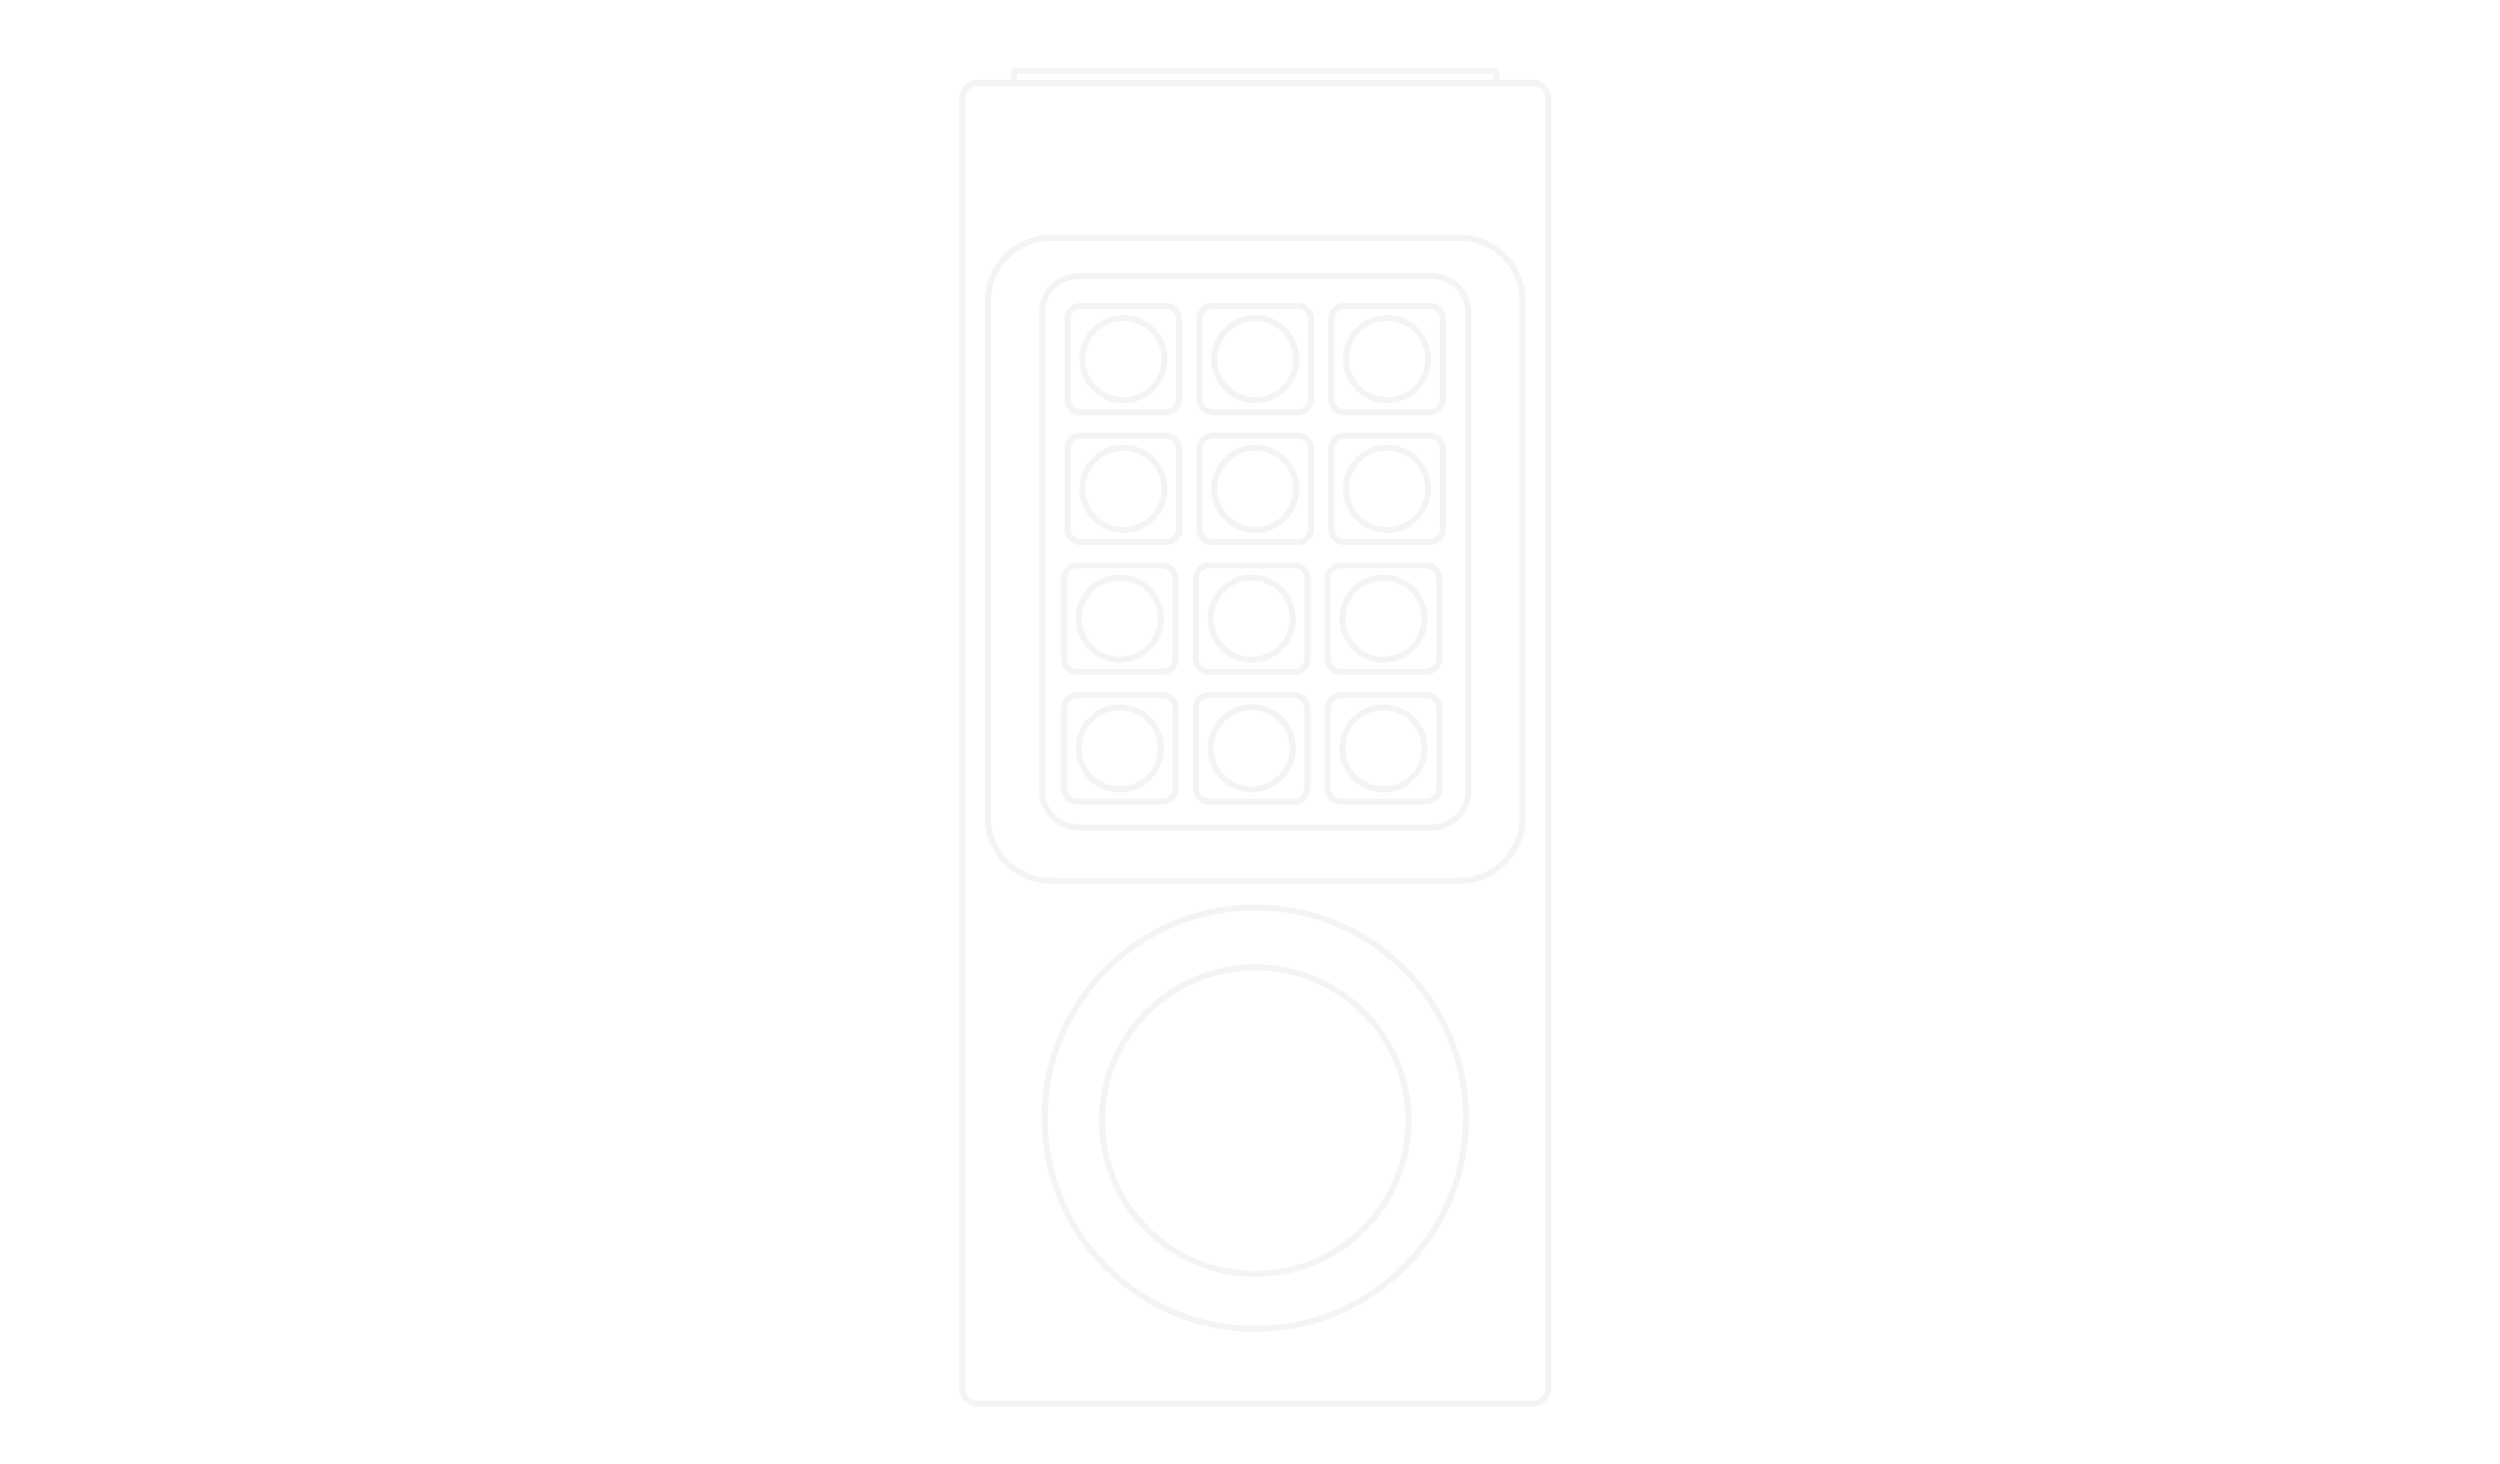
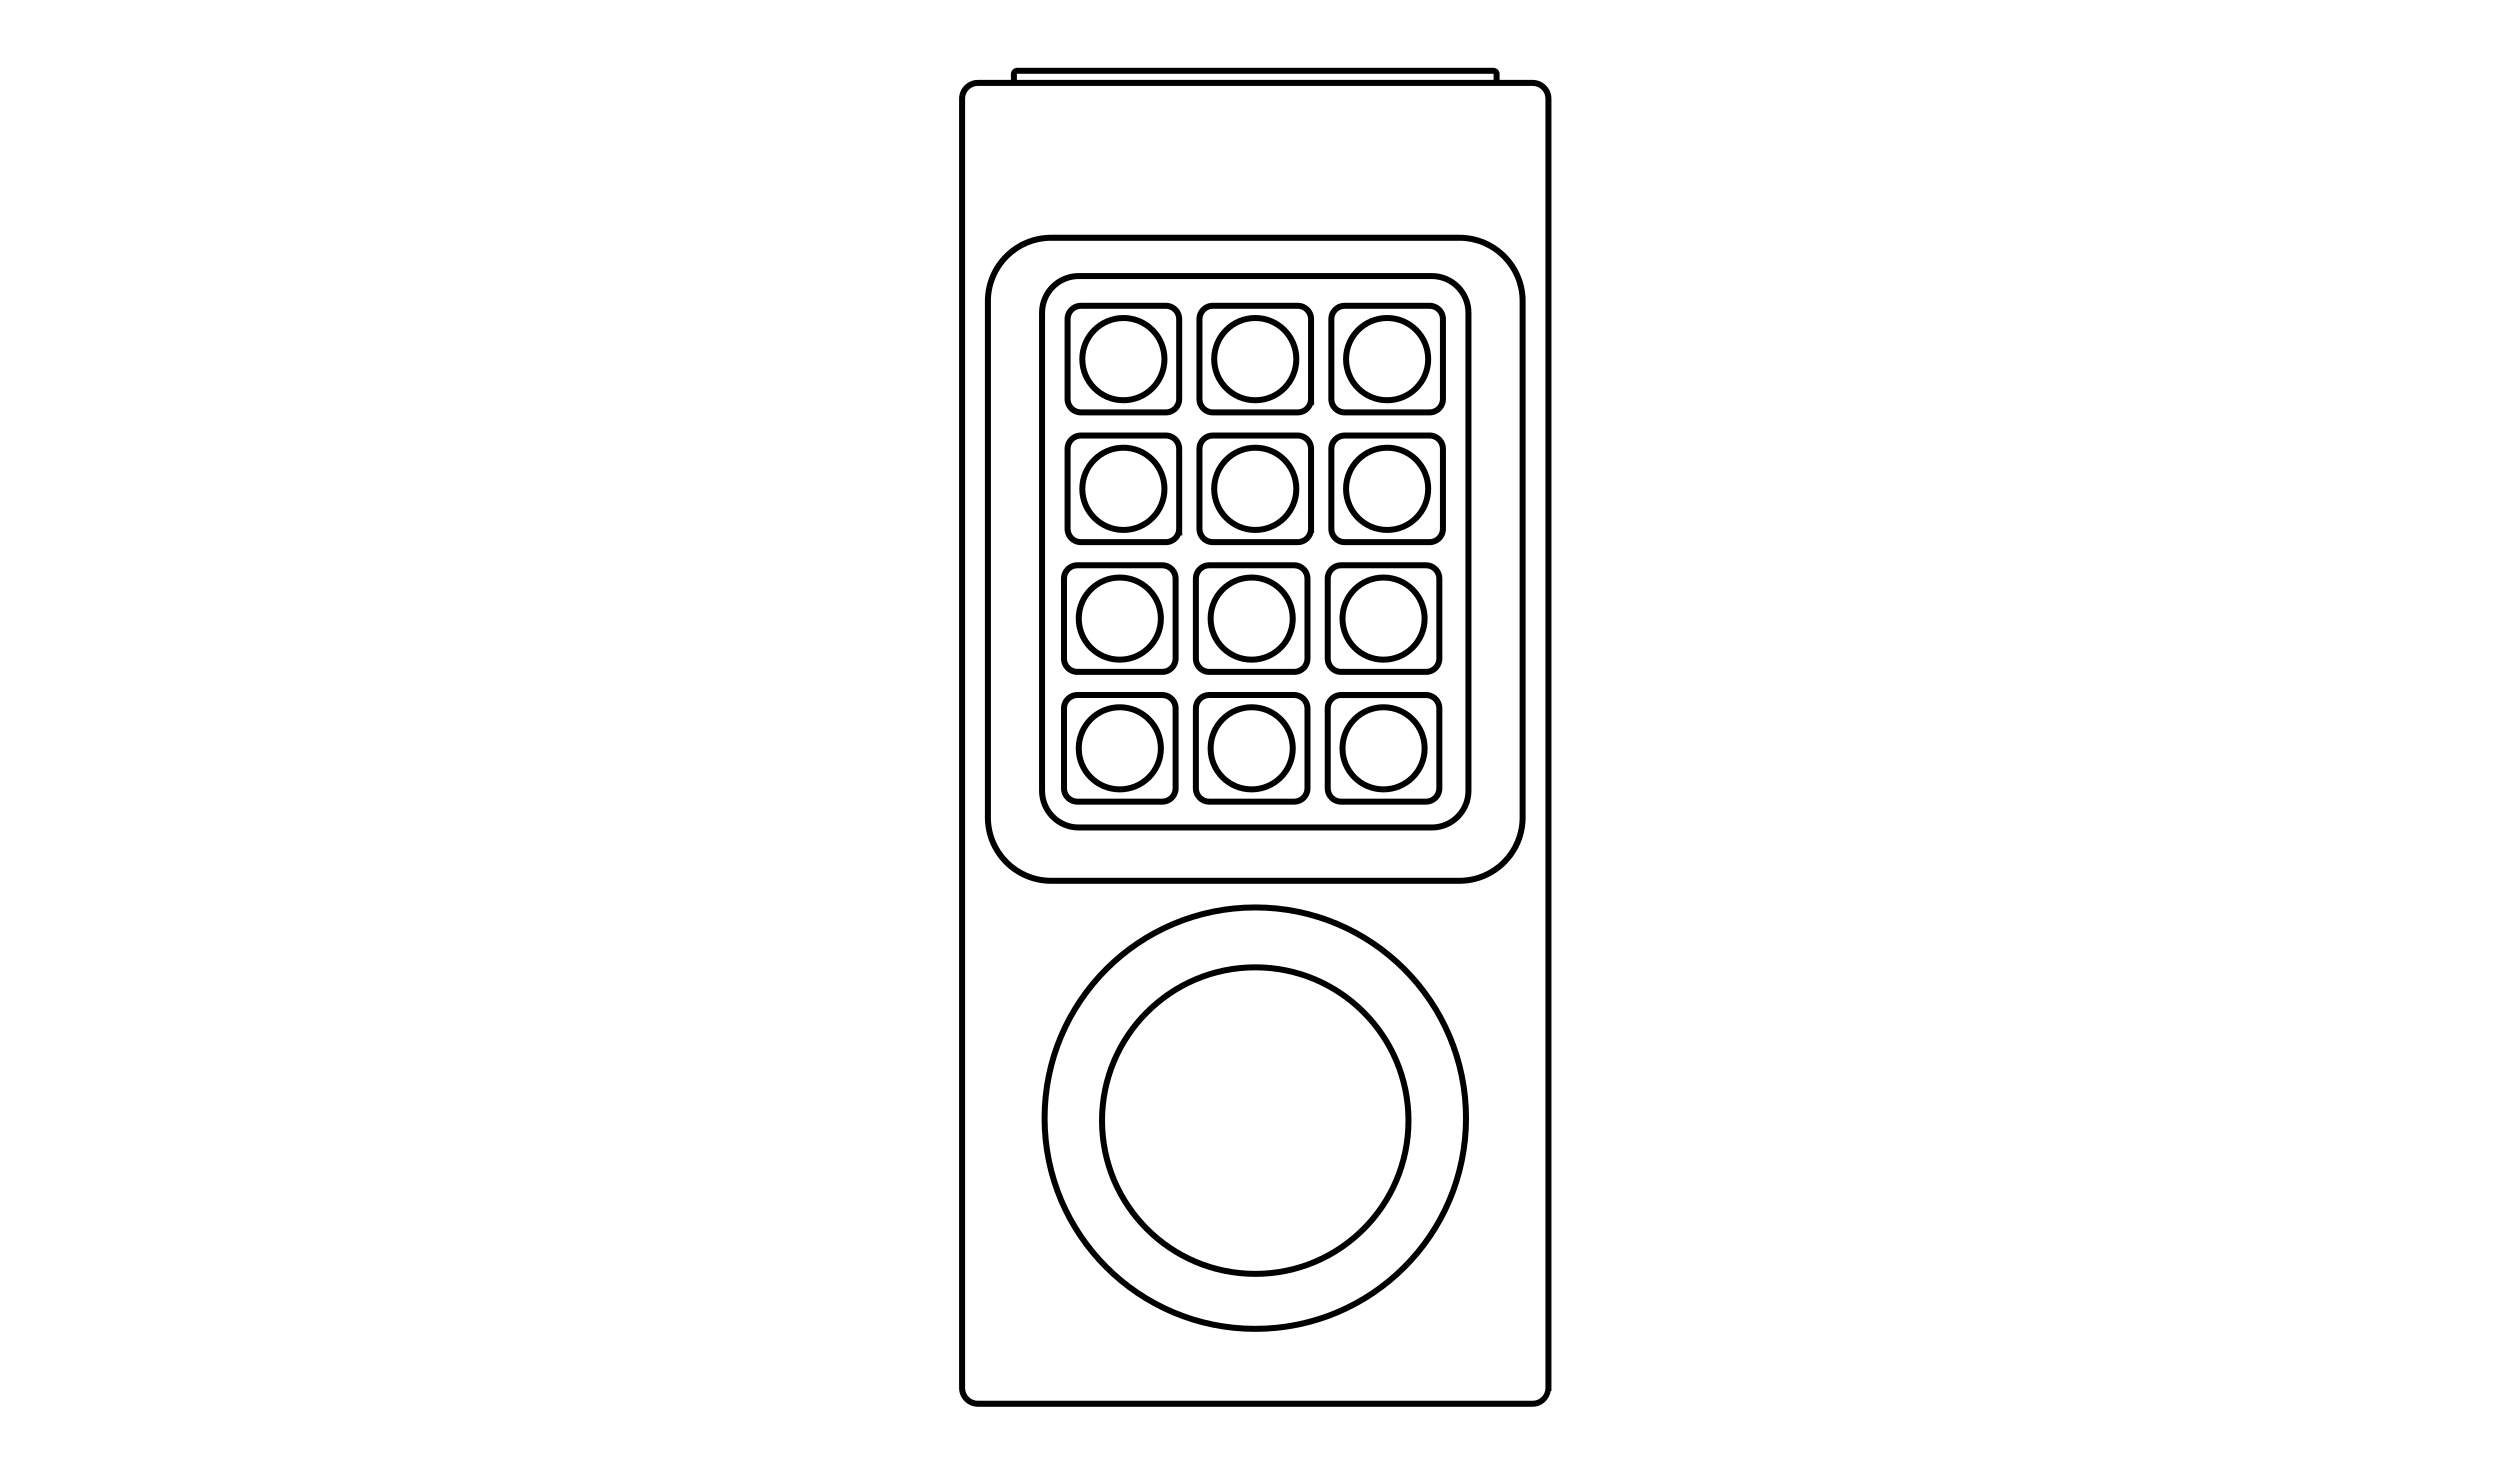
<svg xmlns="http://www.w3.org/2000/svg" version="1.2" baseProfile="tiny" id="Layer_3" x="0px" y="0px" width="598.189px" height="350.26px" viewBox="0 0 598.189 350.26" xml:space="preserve">
-   <path id="path3" fill="#F4F4F4" d="M233.999,19.117c-2.48,0-4.514,2.011-4.514,4.492v308.506c0,2.479,2.034,4.491,4.514,4.491  h132.707c2.227,0,3.999-1.646,4.358-3.772h0.157v-0.719V23.608c0-2.48-2.036-4.492-4.516-4.492H233.999L233.999,19.117z   M233.999,20.554h132.707c1.701,0,3.078,1.351,3.078,3.054v307.788v0.719c0,1.701-1.374,3.054-3.078,3.054H233.999  c-1.702,0-3.076-1.351-3.076-3.054V23.608C230.923,21.905,232.297,20.554,233.999,20.554L233.999,20.554z" />
-   <path id="path5" fill="#F4F4F4" d="M251.517,56.173c-8.753,0-15.855,7.124-15.855,15.878v123.545  c0,8.751,7.102,15.877,15.855,15.877h97.673c8.751,0,15.855-7.125,15.855-15.877v-0.719V72.051c0-8.753-7.104-15.878-15.855-15.878  H251.517z M251.517,57.61h97.673c7.976,0,14.418,6.464,14.418,14.44v123.545c0,7.976-6.443,14.439-14.418,14.439h-97.673  c-7.978,0-14.418-6.464-14.418-14.439V72.051C237.099,64.074,243.541,57.61,251.517,57.61z" />
-   <path id="path7" fill="#F4F4F4" d="M258.097,65.335c-5.231,0-9.479,4.269-9.479,9.5v114.382c0,5.231,4.247,9.499,9.479,9.499h84.507  c5.229,0,9.478-4.268,9.478-9.499V74.835c0-5.231-4.247-9.5-9.478-9.5H258.097z M258.097,66.773h84.507  c4.454,0,8.04,3.608,8.04,8.063v114.382c0,4.455-3.586,8.062-8.04,8.062h-84.507c-4.454,0-8.041-3.606-8.041-8.062V74.835  C250.056,70.381,253.642,66.773,258.097,66.773z" />
-   <path id="circle9" fill="#F4F4F4" d="M300.363,216.409c-28.234,0-51.138,22.903-51.138,51.137s22.903,51.138,51.138,51.138  s51.137-22.904,51.137-51.138S328.598,216.409,300.363,216.409z M300.363,217.847c27.456,0,49.7,22.242,49.7,49.699  c0,27.458-22.244,49.7-49.7,49.7c-27.458,0-49.7-22.242-49.7-49.7C250.663,240.089,272.906,217.847,300.363,217.847z" />
-   <path id="circle11" fill="#F4F4F4" d="M300.363,230.739c-20.64,0-37.393,16.754-37.393,37.393c0,20.64,16.753,37.393,37.393,37.393  s37.37-16.753,37.37-37.393S321.003,230.739,300.363,230.739z M300.363,232.177c19.862,0,35.933,16.092,35.933,35.955  c0,19.862-16.07,35.956-35.933,35.956c-19.864,0-35.956-16.094-35.956-35.956c0.003-19.864,16.095-35.955,35.958-35.955H300.363z" />
-   <path id="path13" fill="#F4F4F4" d="M243.409,16.22c-0.83,0-1.527,0.676-1.527,1.505v1.976h1.437v-1.976  c0-0.05,0.04-0.067,0.09-0.067h113.886c0.05,0,0.09,0.017,0.09,0.067v2.088h1.437v-2.088c0.009-0.829-0.689-1.505-1.522-1.505  H243.419H243.409z" />
+   <path id="path3" fill="#000000" d="M233.999,19.117c-2.48,0-4.514,2.011-4.514,4.492v308.506c0,2.479,2.034,4.491,4.514,4.491  h132.707c2.227,0,3.999-1.646,4.358-3.772h0.157v-0.719V23.608c0-2.48-2.036-4.492-4.516-4.492H233.999L233.999,19.117z   M233.999,20.554h132.707c1.701,0,3.078,1.351,3.078,3.054v307.788v0.719c0,1.701-1.374,3.054-3.078,3.054H233.999  c-1.702,0-3.076-1.351-3.076-3.054V23.608C230.923,21.905,232.297,20.554,233.999,20.554L233.999,20.554z" />
+   <path id="path5" fill="#000000" d="M251.517,56.173c-8.753,0-15.855,7.124-15.855,15.878v123.545  c0,8.751,7.102,15.877,15.855,15.877h97.673c8.751,0,15.855-7.125,15.855-15.877v-0.719V72.051c0-8.753-7.104-15.878-15.855-15.878  H251.517z M251.517,57.61h97.673c7.976,0,14.418,6.464,14.418,14.44v123.545c0,7.976-6.443,14.439-14.418,14.439h-97.673  c-7.978,0-14.418-6.464-14.418-14.439V72.051C237.099,64.074,243.541,57.61,251.517,57.61z" />
+   <path id="path7" fill="#000000" d="M258.097,65.335c-5.231,0-9.479,4.269-9.479,9.5v114.382c0,5.231,4.247,9.499,9.479,9.499h84.507  c5.229,0,9.478-4.268,9.478-9.499V74.835c0-5.231-4.247-9.5-9.478-9.5H258.097z M258.097,66.773h84.507  c4.454,0,8.04,3.608,8.04,8.063v114.382c0,4.455-3.586,8.062-8.04,8.062h-84.507c-4.454,0-8.041-3.606-8.041-8.062V74.835  C250.056,70.381,253.642,66.773,258.097,66.773z" />
+   <path id="circle9" fill="#000000" d="M300.363,216.409c-28.234,0-51.138,22.903-51.138,51.137s22.903,51.138,51.138,51.138  s51.137-22.904,51.137-51.138S328.598,216.409,300.363,216.409z M300.363,217.847c27.456,0,49.7,22.242,49.7,49.699  c0,27.458-22.244,49.7-49.7,49.7c-27.458,0-49.7-22.242-49.7-49.7C250.663,240.089,272.906,217.847,300.363,217.847z" />
+   <path id="circle11" fill="#000000" d="M300.363,230.739c-20.64,0-37.393,16.754-37.393,37.393c0,20.64,16.753,37.393,37.393,37.393  s37.37-16.753,37.37-37.393S321.003,230.739,300.363,230.739z M300.363,232.177c19.862,0,35.933,16.092,35.933,35.955  c0,19.862-16.07,35.956-35.933,35.956c-19.864,0-35.956-16.094-35.956-35.956c0.003-19.864,16.095-35.955,35.958-35.955H300.363z" />
+   <path id="path13" fill="#000000" d="M243.409,16.22c-0.83,0-1.527,0.676-1.527,1.505v1.976h1.437v-1.976  c0-0.05,0.04-0.067,0.09-0.067h113.886c0.05,0,0.09,0.017,0.09,0.067v2.088h1.437v-2.088c0.009-0.829-0.689-1.505-1.522-1.505  H243.419H243.409z" />
  <g id="g15">
    <g id="g17">
-       <path fill="#F4F4F4" d="M258.635,99.395c-2.16,0-3.908-1.75-3.908-3.908l0,0V76.358c0-2.158,1.748-3.906,3.908-3.906l0,0h20.327    c2.158,0,3.909,1.748,3.909,3.906l0,0v19.13l-0.002,0c-0.001,2.157-1.749,3.904-3.906,3.906l0,0H258.635L258.635,99.395z     M256.165,76.358v19.128c0.002,1.364,1.106,2.468,2.47,2.47l0,0h20.327c1.362-0.002,2.468-1.106,2.47-2.47l0,0V76.358    c-0.002-1.362-1.108-2.468-2.47-2.47l0,0h-20.327C257.271,73.89,256.167,74.994,256.165,76.358L256.165,76.358z M281.483,95.753    l0.662-0.265L281.483,95.753L281.483,95.753z" />
-       <path id="circle21" fill="#F4F4F4" d="M268.809,75.374c-5.818,0-10.555,4.737-10.555,10.556s4.737,10.556,10.555,10.556    s10.533-4.737,10.533-10.556C279.342,80.112,274.627,75.374,268.809,75.374z M268.809,76.812c5.042,0,9.095,4.077,9.095,9.118    c0,5.041-4.054,9.118-9.095,9.118c-5.041,0-9.118-4.077-9.118-9.118S263.768,76.812,268.809,76.812z" />
+       <path fill="#000000" d="M258.635,99.395c-2.16,0-3.908-1.75-3.908-3.908l0,0V76.358c0-2.158,1.748-3.906,3.908-3.906l0,0h20.327    c2.158,0,3.909,1.748,3.909,3.906l0,0v19.13l-0.002,0c-0.001,2.157-1.749,3.904-3.906,3.906l0,0H258.635L258.635,99.395z     M256.165,76.358v19.128c0.002,1.364,1.106,2.468,2.47,2.47l0,0h20.327c1.362-0.002,2.468-1.106,2.47-2.47l0,0V76.358    c-0.002-1.362-1.108-2.468-2.47-2.47l0,0h-20.327C257.271,73.89,256.167,74.994,256.165,76.358L256.165,76.358z M281.483,95.753    l0.662-0.265L281.483,95.753L281.483,95.753z" />
+       <path id="circle21" fill="#000000" d="M268.809,75.374c-5.818,0-10.555,4.737-10.555,10.556s4.737,10.556,10.555,10.556    s10.533-4.737,10.533-10.556C279.342,80.112,274.627,75.374,268.809,75.374z M268.809,76.812c5.042,0,9.095,4.077,9.095,9.118    c0,5.041-4.054,9.118-9.095,9.118c-5.041,0-9.118-4.077-9.118-9.118S263.768,76.812,268.809,76.812z" />
    </g>
    <g id="g23">
-       <path fill="#F4F4F4" d="M290.19,99.395c-2.158,0-3.907-1.749-3.907-3.907l0,0V76.359c0-2.158,1.749-3.907,3.907-3.907l0,0h20.329    c2.156,0,3.906,1.749,3.906,3.907l0,0v20.665l-0.238-0.199c-0.547,1.5-1.985,2.57-3.671,2.57l0,0H290.19L290.19,99.395z     M287.721,76.359v19.128c0.002,1.364,1.106,2.467,2.469,2.47l0,0h20.326c1.362-0.002,2.466-1.106,2.47-2.47l0,0v-1.532    l0.002,0.001V76.359c-0.002-1.365-1.105-2.469-2.469-2.472l0,0H290.19C288.827,73.89,287.723,74.994,287.721,76.359    L287.721,76.359z M313.244,96.04l0.46-0.55L313.244,96.04L313.244,96.04z" />
-       <path id="circle27" fill="#F4F4F4" d="M300.363,75.374c-5.819,0-10.556,4.737-10.556,10.556s4.737,10.556,10.556,10.556    c5.817,0,10.532-4.737,10.532-10.556C310.896,80.112,306.181,75.374,300.363,75.374z M300.363,76.812    c5.041,0,9.096,4.077,9.096,9.118c0,5.041-4.056,9.118-9.096,9.118c-5.042,0-9.118-4.077-9.118-9.118    S295.321,76.812,300.363,76.812z" />
+       <path fill="#000000" d="M290.19,99.395c-2.158,0-3.907-1.749-3.907-3.907l0,0V76.359c0-2.158,1.749-3.907,3.907-3.907l0,0h20.329    c2.156,0,3.906,1.749,3.906,3.907l0,0v20.665l-0.238-0.199c-0.547,1.5-1.985,2.57-3.671,2.57l0,0H290.19L290.19,99.395z     M287.721,76.359v19.128c0.002,1.364,1.106,2.467,2.469,2.47l0,0h20.326c1.362-0.002,2.466-1.106,2.47-2.47l0,0v-1.532    l0.002,0.001V76.359c-0.002-1.365-1.105-2.469-2.469-2.472l0,0H290.19C288.827,73.89,287.723,74.994,287.721,76.359    L287.721,76.359z M313.244,96.04l0.46-0.55L313.244,96.04L313.244,96.04z" />
+       <path id="circle27" fill="#000000" d="M300.363,75.374c-5.819,0-10.556,4.737-10.556,10.556s4.737,10.556,10.556,10.556    c5.817,0,10.532-4.737,10.532-10.556C310.896,80.112,306.181,75.374,300.363,75.374z M300.363,76.812    c5.041,0,9.096,4.077,9.096,9.118c0,5.041-4.056,9.118-9.096,9.118c-5.042,0-9.118-4.077-9.118-9.118    S295.321,76.812,300.363,76.812z" />
    </g>
    <g id="g29">
-       <path fill="#F4F4F4" d="M321.744,99.395c-2.156,0-3.905-1.749-3.905-3.908l0,0V76.36c0-2.159,1.747-3.908,3.905-3.908l0,0h20.328    c2.156,0,3.908,1.749,3.908,3.908l0,0v19.127v0.002l0,0c-0.002,2.158-1.752,3.906-3.908,3.906l0,0H321.744L321.744,99.395z     M319.273,76.36v19.127c0.004,1.365,1.108,2.469,2.471,2.471l0,0h20.328c1.362-0.002,2.467-1.106,2.471-2.471l0,0V76.36    c-0.004-1.365-1.108-2.469-2.471-2.471l0,0h-20.328C320.38,73.891,319.277,74.995,319.273,76.36L319.273,76.36z" />
-       <path id="circle33" fill="#F4F4F4" d="M331.915,75.374c-5.817,0-10.555,4.737-10.555,10.556s4.737,10.556,10.555,10.556    c5.818,0,10.533-4.737,10.533-10.556C342.448,80.112,337.733,75.374,331.915,75.374z M331.915,76.812    c5.042,0,9.097,4.077,9.097,9.118c0,5.041-4.055,9.118-9.097,9.118c-5.041,0-9.117-4.077-9.117-9.118    S326.874,76.812,331.915,76.812z" />
+       <path fill="#000000" d="M321.744,99.395c-2.156,0-3.905-1.749-3.905-3.908l0,0V76.36c0-2.159,1.747-3.908,3.905-3.908l0,0h20.328    c2.156,0,3.908,1.749,3.908,3.908l0,0v19.127v0.002l0,0c-0.002,2.158-1.752,3.906-3.908,3.906l0,0H321.744L321.744,99.395z     M319.273,76.36v19.127c0.004,1.365,1.108,2.469,2.471,2.471l0,0h20.328c1.362-0.002,2.467-1.106,2.471-2.471l0,0V76.36    c-0.004-1.365-1.108-2.469-2.471-2.471l0,0h-20.328C320.38,73.891,319.277,74.995,319.273,76.36L319.273,76.36z" />
+       <path id="circle33" fill="#000000" d="M331.915,75.374c-5.817,0-10.555,4.737-10.555,10.556s4.737,10.556,10.555,10.556    c5.818,0,10.533-4.737,10.533-10.556C342.448,80.112,337.733,75.374,331.915,75.374z M331.915,76.812    c5.042,0,9.097,4.077,9.097,9.118c0,5.041-4.055,9.118-9.097,9.118c-5.041,0-9.117-4.077-9.117-9.118    S326.874,76.812,331.915,76.812z" />
    </g>
  </g>
  <g id="g35">
    <g id="g37">
-       <path fill="#F4F4F4" d="M258.635,130.44c-2.16,0-3.908-1.748-3.908-3.907l0,0v-19.13c0-2.159,1.75-3.909,3.908-3.909l0,0h20.327    c2.158,0.002,3.909,1.748,3.909,3.909l0,0v20.868l-0.282-0.282c-0.577,1.437-1.982,2.451-3.626,2.451l0,0H258.635L258.635,130.44z     M256.165,107.403v19.13c0.002,1.365,1.106,2.468,2.47,2.471l0,0h20.327c1.362-0.002,2.468-1.106,2.47-2.471l0,0v-19.13    c-0.002-1.365-1.108-2.468-2.47-2.47l0,0h-20.327C257.269,104.935,256.167,106.039,256.165,107.403L256.165,107.403z     M281.642,127.042l0.509-0.509L281.642,127.042L281.642,127.042z" />
-       <path id="circle41" fill="#F4F4F4" d="M268.809,106.411c-5.818,0-10.555,4.737-10.555,10.556s4.737,10.556,10.555,10.556    s10.533-4.737,10.533-10.556C279.342,111.149,274.627,106.411,268.809,106.411z M268.809,107.849c5.042,0,9.095,4.077,9.095,9.118    s-4.054,9.119-9.095,9.119c-5.041,0-9.118-4.077-9.118-9.119C259.691,111.926,263.768,107.849,268.809,107.849z" />
+       <path fill="#000000" d="M258.635,130.44c-2.16,0-3.908-1.748-3.908-3.907l0,0v-19.13c0-2.159,1.75-3.909,3.908-3.909l0,0h20.327    c2.158,0.002,3.909,1.748,3.909,3.909l0,0v20.868l-0.282-0.282c-0.577,1.437-1.982,2.451-3.626,2.451l0,0H258.635L258.635,130.44z     M256.165,107.403v19.13c0.002,1.365,1.106,2.468,2.47,2.471l0,0h20.327c1.362-0.002,2.468-1.106,2.47-2.471l0,0v-19.13    c-0.002-1.365-1.108-2.468-2.47-2.47l0,0h-20.327C257.269,104.935,256.167,106.039,256.165,107.403L256.165,107.403z     M281.642,127.042l0.509-0.509L281.642,127.042L281.642,127.042z" />
+       <path id="circle41" fill="#000000" d="M268.809,106.411c-5.818,0-10.555,4.737-10.555,10.556s4.737,10.556,10.555,10.556    s10.533-4.737,10.533-10.556C279.342,111.149,274.627,106.411,268.809,106.411z M268.809,107.849c5.042,0,9.095,4.077,9.095,9.118    s-4.054,9.119-9.095,9.119c-5.041,0-9.118-4.077-9.118-9.119C259.691,111.926,263.768,107.849,268.809,107.849z" />
    </g>
    <g id="g43">
-       <path fill="#F4F4F4" d="M290.19,130.441c-2.158,0-3.907-1.75-3.907-3.907l0,0v-19.132c0-2.159,1.749-3.907,3.907-3.907l0,0h20.329    c2.156,0,3.906,1.749,3.906,3.907l0,0v20.129l-0.122-0.041c-0.426,1.695-1.962,2.949-3.787,2.951l0,0H290.19L290.19,130.441z     M287.721,107.402v19.132c0.002,1.363,1.106,2.467,2.469,2.469l0,0h20.326c1.362-0.002,2.466-1.106,2.47-2.469l0,0v-0.997l0.002,0    v-18.136c-0.002-1.363-1.105-2.467-2.469-2.469l0,0H290.19C288.827,104.935,287.723,106.039,287.721,107.402L287.721,107.402z     M313.477,127.214l0.229-0.679L313.477,127.214L313.477,127.214z" />
-       <path id="circle47" fill="#F4F4F4" d="M300.363,106.411c-5.819,0-10.556,4.737-10.556,10.556s4.737,10.556,10.556,10.556    c5.817,0,10.532-4.737,10.532-10.556C310.896,111.149,306.181,106.411,300.363,106.411z M300.363,107.849    c5.041,0,9.096,4.077,9.096,9.118s-4.056,9.119-9.096,9.119c-5.042,0-9.118-4.077-9.118-9.119    C291.245,111.926,295.321,107.849,300.363,107.849z" />
+       <path fill="#000000" d="M290.19,130.441c-2.158,0-3.907-1.75-3.907-3.907l0,0v-19.132c0-2.159,1.749-3.907,3.907-3.907l0,0h20.329    c2.156,0,3.906,1.749,3.906,3.907l0,0v20.129l-0.122-0.041c-0.426,1.695-1.962,2.949-3.787,2.951l0,0H290.19L290.19,130.441z     M287.721,107.402v19.132c0.002,1.363,1.106,2.467,2.469,2.469l0,0h20.326c1.362-0.002,2.466-1.106,2.47-2.469l0,0v-0.997l0.002,0    v-18.136c-0.002-1.363-1.105-2.467-2.469-2.469l0,0H290.19C288.827,104.935,287.723,106.039,287.721,107.402L287.721,107.402z     M313.477,127.214l0.229-0.679L313.477,127.214L313.477,127.214z" />
+       <path id="circle47" fill="#000000" d="M300.363,106.411c-5.819,0-10.556,4.737-10.556,10.556s4.737,10.556,10.556,10.556    c5.817,0,10.532-4.737,10.532-10.556C310.896,111.149,306.181,106.411,300.363,106.411z M300.363,107.849    c5.041,0,9.096,4.077,9.096,9.118s-4.056,9.119-9.096,9.119c-5.042,0-9.118-4.077-9.118-9.119    C291.245,111.926,295.321,107.849,300.363,107.849z" />
    </g>
    <g id="g49">
-       <path fill="#F4F4F4" d="M321.744,130.441c-2.156,0-3.905-1.749-3.905-3.908l0,0v-19.131c0-2.159,1.747-3.908,3.905-3.908l0,0    h20.328c2.156,0.002,3.908,1.749,3.908,3.908l0,0v19.131v0.002l0,0c-0.002,2.158-1.752,3.906-3.908,3.906l0,0H321.744    L321.744,130.441z M319.273,107.402v19.131c0.004,1.365,1.108,2.469,2.471,2.471l0,0h20.328c1.362-0.002,2.467-1.106,2.471-2.471    l0,0v-19.131c-0.004-1.363-1.108-2.467-2.471-2.471l0,0h-20.328C320.38,104.936,319.277,106.038,319.273,107.402L319.273,107.402z    " />
-       <path id="circle53" fill="#F4F4F4" d="M331.915,106.411c-5.817,0-10.555,4.737-10.555,10.556s4.737,10.556,10.555,10.556    c5.818,0,10.533-4.737,10.533-10.556C342.448,111.149,337.733,106.411,331.915,106.411z M331.915,107.849    c5.042,0,9.097,4.077,9.097,9.118s-4.055,9.119-9.097,9.119c-5.041,0-9.117-4.077-9.117-9.119    C322.798,111.926,326.874,107.849,331.915,107.849z" />
+       <path fill="#000000" d="M321.744,130.441c-2.156,0-3.905-1.749-3.905-3.908l0,0v-19.131c0-2.159,1.747-3.908,3.905-3.908l0,0    h20.328c2.156,0.002,3.908,1.749,3.908,3.908l0,0v19.131v0.002l0,0c-0.002,2.158-1.752,3.906-3.908,3.906l0,0H321.744    L321.744,130.441z M319.273,107.402v19.131c0.004,1.365,1.108,2.469,2.471,2.471l0,0h20.328c1.362-0.002,2.467-1.106,2.471-2.471    l0,0v-19.131c-0.004-1.363-1.108-2.467-2.471-2.471l0,0h-20.328C320.38,104.936,319.277,106.038,319.273,107.402L319.273,107.402z    " />
+       <path id="circle53" fill="#000000" d="M331.915,106.411c-5.817,0-10.555,4.737-10.555,10.556s4.737,10.556,10.555,10.556    c5.818,0,10.533-4.737,10.533-10.556C342.448,111.149,337.733,106.411,331.915,106.411z M331.915,107.849    c5.042,0,9.097,4.077,9.097,9.118s-4.055,9.119-9.097,9.119c-5.041,0-9.117-4.077-9.117-9.119    C322.798,111.926,326.874,107.849,331.915,107.849z" />
    </g>
  </g>
  <g id="g55">
    <g id="g57">
-       <path fill="#F4F4F4" d="M257.778,161.486c-2.159,0-3.908-1.749-3.908-3.906l0,0v-19.132c0-2.157,1.749-3.906,3.908-3.906l0,0    h20.327c2.159,0,3.908,1.747,3.908,3.906l0,0v19.132v0.086l-0.001,0.005c-0.05,2.115-1.78,3.815-3.907,3.815l0,0H257.778    L257.778,161.486z M255.307,138.448v19.132c0.002,1.363,1.106,2.467,2.471,2.469l0,0h20.327c1.363-0.002,2.467-1.106,2.469-2.469    l0,0v-0.09l0.002-0.008v-19.034c-0.004-1.365-1.106-2.467-2.471-2.469l0,0h-20.327    C256.414,135.981,255.31,137.085,255.307,138.448L255.307,138.448z" />
-       <path id="circle61" fill="#F4F4F4" d="M267.933,137.472c-5.818,0-10.533,4.716-10.533,10.533c0,5.818,4.715,10.556,10.533,10.556    c5.818,0,10.556-4.737,10.556-10.556C278.489,142.187,273.752,137.472,267.933,137.472z M267.933,138.909    c5.042,0,9.119,4.054,9.119,9.095c0,5.042-4.077,9.119-9.119,9.119c-5.041,0-9.095-4.077-9.095-9.119    C258.838,142.963,262.892,138.909,267.933,138.909z" />
+       <path fill="#000000" d="M257.778,161.486c-2.159,0-3.908-1.749-3.908-3.906l0,0v-19.132c0-2.157,1.749-3.906,3.908-3.906l0,0    h20.327c2.159,0,3.908,1.747,3.908,3.906l0,0v19.132v0.086l-0.001,0.005c-0.05,2.115-1.78,3.815-3.907,3.815l0,0H257.778    L257.778,161.486z M255.307,138.448v19.132c0.002,1.363,1.106,2.467,2.471,2.469l0,0h20.327c1.363-0.002,2.467-1.106,2.469-2.469    l0,0v-0.09l0.002-0.008v-19.034c-0.004-1.365-1.106-2.467-2.471-2.469l0,0h-20.327    C256.414,135.981,255.31,137.085,255.307,138.448L255.307,138.448z" />
+       <path id="circle61" fill="#000000" d="M267.933,137.472c-5.818,0-10.533,4.716-10.533,10.533c0,5.818,4.715,10.556,10.533,10.556    c5.818,0,10.556-4.737,10.556-10.556C278.489,142.187,273.752,137.472,267.933,137.472z M267.933,138.909    c5.042,0,9.119,4.054,9.119,9.095c0,5.042-4.077,9.119-9.119,9.119c-5.041,0-9.095-4.077-9.095-9.119    C258.838,142.963,262.892,138.909,267.933,138.909z" />
    </g>
    <g id="g63">
-       <path fill="#F4F4F4" d="M289.333,161.486c-2.158,0-3.907-1.749-3.907-3.907l0,0v-19.132c0-2.158,1.749-3.905,3.907-3.907l0,0    h20.328c2.156,0.002,3.904,1.749,3.904,3.907l0,0v19.13v0.002c0,2.158-1.746,3.907-3.904,3.907l0,0H289.333L289.333,161.486z     M286.861,138.447v19.132c0.004,1.363,1.108,2.467,2.472,2.472l0,0h20.328c1.363-0.004,2.468-1.108,2.47-2.472l0,0v-0.002v-19.13    c-0.002-1.363-1.106-2.467-2.47-2.469l0,0h-20.328C287.97,135.98,286.866,137.084,286.861,138.447L286.861,138.447z" />
-       <path id="circle67" fill="#F4F4F4" d="M299.487,137.472c-5.818,0-10.533,4.715-10.533,10.533c0,5.819,4.715,10.556,10.533,10.556    c5.819,0,10.556-4.737,10.556-10.556S305.306,137.472,299.487,137.472z M299.487,138.909c5.042,0,9.119,4.054,9.119,9.095    c0,5.042-4.076,9.119-9.119,9.119c-5.042,0-9.096-4.076-9.096-9.119C290.391,142.963,294.445,138.909,299.487,138.909z" />
+       <path fill="#000000" d="M289.333,161.486c-2.158,0-3.907-1.749-3.907-3.907l0,0v-19.132c0-2.158,1.749-3.905,3.907-3.907l0,0    h20.328c2.156,0.002,3.904,1.749,3.904,3.907l0,0v19.13v0.002c0,2.158-1.746,3.907-3.904,3.907l0,0H289.333L289.333,161.486z     M286.861,138.447v19.132c0.004,1.363,1.108,2.467,2.472,2.472l0,0h20.328c1.363-0.004,2.468-1.108,2.47-2.472l0,0v-0.002v-19.13    c-0.002-1.363-1.106-2.467-2.47-2.469l0,0h-20.328C287.97,135.98,286.866,137.084,286.861,138.447L286.861,138.447z" />
+       <path id="circle67" fill="#000000" d="M299.487,137.472c-5.818,0-10.533,4.715-10.533,10.533c0,5.819,4.715,10.556,10.533,10.556    c5.819,0,10.556-4.737,10.556-10.556S305.306,137.472,299.487,137.472z M299.487,138.909c5.042,0,9.119,4.054,9.119,9.095    c0,5.042-4.076,9.119-9.119,9.119c-5.042,0-9.096-4.076-9.096-9.119C290.391,142.963,294.445,138.909,299.487,138.909z" />
    </g>
    <g id="g69">
-       <path fill="#F4F4F4" d="M320.881,161.486c-2.158,0-3.905-1.749-3.905-3.905l0,0v-19.133c0-2.158,1.747-3.905,3.905-3.905l0,0    h20.328c2.158,0,3.907,1.747,3.907,3.905l0,0v19.131v0.002c0,2.156-1.749,3.905-3.907,3.905l0,0H320.881L320.881,161.486z     M318.412,138.447v19.133c0.002,1.362,1.104,2.466,2.469,2.469l0,0h20.328c1.364-0.002,2.469-1.106,2.471-2.469l0,0v-0.002    v-19.131c-0.002-1.364-1.106-2.466-2.471-2.468l0,0h-20.328C319.517,135.981,318.414,137.085,318.412,138.447L318.412,138.447z" />
-       <path id="circle73" fill="#F4F4F4" d="M331.039,137.472c-5.818,0-10.532,4.716-10.532,10.533c0,5.818,4.715,10.556,10.532,10.556    s10.557-4.737,10.557-10.556C341.596,142.187,336.857,137.472,331.039,137.472z M331.039,138.909c5.041,0,9.119,4.054,9.119,9.095    c0,5.042-4.077,9.119-9.119,9.119c-5.041,0-9.095-4.077-9.095-9.119C321.944,142.963,325.998,138.909,331.039,138.909z" />
+       <path fill="#000000" d="M320.881,161.486c-2.158,0-3.905-1.749-3.905-3.905l0,0v-19.133c0-2.158,1.747-3.905,3.905-3.905l0,0    h20.328c2.158,0,3.907,1.747,3.907,3.905l0,0v19.131v0.002c0,2.156-1.749,3.905-3.907,3.905l0,0H320.881L320.881,161.486z     M318.412,138.447v19.133c0.002,1.362,1.104,2.466,2.469,2.469l0,0h20.328c1.364-0.002,2.469-1.106,2.471-2.469l0,0v-0.002    v-19.131c-0.002-1.364-1.106-2.466-2.471-2.468l0,0h-20.328C319.517,135.981,318.414,137.085,318.412,138.447L318.412,138.447z" />
+       <path id="circle73" fill="#000000" d="M331.039,137.472c-5.818,0-10.532,4.716-10.532,10.533c0,5.818,4.715,10.556,10.532,10.556    s10.557-4.737,10.557-10.556C341.596,142.187,336.857,137.472,331.039,137.472z M331.039,138.909c5.041,0,9.119,4.054,9.119,9.095    c0,5.042-4.077,9.119-9.119,9.119c-5.041,0-9.095-4.077-9.095-9.119C321.944,142.963,325.998,138.909,331.039,138.909z" />
    </g>
  </g>
  <g id="g75">
    <g id="g77">
-       <path fill="#F4F4F4" d="M257.779,192.532c-2.159,0-3.908-1.749-3.908-3.906l0,0v-19.132c0-2.157,1.749-3.908,3.908-3.908l0,0    h20.326c2.159,0,3.908,1.749,3.908,3.908l0,0v19.132v0.04l0,0.002c-0.024,2.136-1.763,3.864-3.908,3.864l0,0H257.779    L257.779,192.532z M255.309,169.494v19.132c0.002,1.364,1.104,2.467,2.47,2.469l0,0h20.326c1.364-0.002,2.468-1.106,2.47-2.469    l0,0v-0.004v-19.128c-0.002-1.364-1.104-2.468-2.47-2.472l0,0h-20.326C256.415,167.026,255.311,168.13,255.309,169.494    L255.309,169.494z" />
-       <path id="circle81" fill="#F4F4F4" d="M267.933,168.511c-5.818,0-10.533,4.737-10.533,10.555c0,5.817,4.715,10.532,10.533,10.532    c5.818,0,10.556-4.715,10.556-10.532C278.489,173.248,273.752,168.511,267.933,168.511z M267.933,169.948    c5.042,0,9.119,4.076,9.119,9.118c0,5.041-4.077,9.095-9.119,9.095c-5.041,0-9.095-4.054-9.095-9.095    C258.838,174.025,262.892,169.948,267.933,169.948z" />
+       <path fill="#000000" d="M257.779,192.532c-2.159,0-3.908-1.749-3.908-3.906l0,0v-19.132c0-2.157,1.749-3.908,3.908-3.908l0,0    h20.326c2.159,0,3.908,1.749,3.908,3.908l0,0v19.132v0.04l0,0.002c-0.024,2.136-1.763,3.864-3.908,3.864l0,0H257.779    L257.779,192.532z M255.309,169.494v19.132c0.002,1.364,1.104,2.467,2.47,2.469l0,0h20.326c1.364-0.002,2.468-1.106,2.47-2.469    l0,0v-0.004v-19.128c-0.002-1.364-1.104-2.468-2.47-2.472l0,0h-20.326C256.415,167.026,255.311,168.13,255.309,169.494    L255.309,169.494z" />
+       <path id="circle81" fill="#000000" d="M267.933,168.511c-5.818,0-10.533,4.737-10.533,10.555c0,5.817,4.715,10.532,10.533,10.532    c5.818,0,10.556-4.715,10.556-10.532C278.489,173.248,273.752,168.511,267.933,168.511z M267.933,169.948    c5.042,0,9.119,4.076,9.119,9.118c0,5.041-4.077,9.095-9.119,9.095c-5.041,0-9.095-4.054-9.095-9.095    C258.838,174.025,262.892,169.948,267.933,169.948z" />
    </g>
    <g id="g83">
-       <path fill="#F4F4F4" d="M289.333,192.532c-2.157,0-3.906-1.749-3.906-3.906l0,0v-19.132c0-2.157,1.747-3.908,3.906-3.908l0,0    h20.328c2.158,0,3.907,1.749,3.907,3.908l0,0v19.128v0.004c0,2.155-1.747,3.906-3.907,3.906l0,0H289.333L289.333,192.532z     M286.862,169.494v19.132c0.002,1.364,1.106,2.467,2.47,2.469l0,0h20.328c1.363-0.002,2.468-1.106,2.47-2.469l0,0v-0.004v-19.128    c-0.002-1.364-1.106-2.468-2.47-2.472l0,0h-20.328C287.968,167.026,286.864,168.13,286.862,169.494L286.862,169.494z" />
-       <path id="circle87" fill="#F4F4F4" d="M299.487,168.511c-5.818,0-10.533,4.736-10.533,10.555c0,5.818,4.715,10.532,10.533,10.532    c5.819,0,10.556-4.715,10.556-10.532C310.043,173.248,305.306,168.511,299.487,168.511z M299.487,169.948    c5.042,0,9.119,4.076,9.119,9.118c0,5.041-4.076,9.095-9.119,9.095c-5.042,0-9.096-4.054-9.096-9.095    C290.391,174.024,294.445,169.948,299.487,169.948z" />
+       <path fill="#000000" d="M289.333,192.532c-2.157,0-3.906-1.749-3.906-3.906l0,0v-19.132c0-2.157,1.747-3.908,3.906-3.908l0,0    h20.328c2.158,0,3.907,1.749,3.907,3.908l0,0v19.128v0.004c0,2.155-1.747,3.906-3.907,3.906l0,0H289.333L289.333,192.532z     M286.862,169.494v19.132c0.002,1.364,1.106,2.467,2.47,2.469l0,0h20.328c1.363-0.002,2.468-1.106,2.47-2.469l0,0v-0.004v-19.128    c-0.002-1.364-1.106-2.468-2.47-2.472l0,0h-20.328C287.968,167.026,286.864,168.13,286.862,169.494L286.862,169.494z" />
+       <path id="circle87" fill="#000000" d="M299.487,168.511c-5.818,0-10.533,4.736-10.533,10.555c0,5.818,4.715,10.532,10.533,10.532    c5.819,0,10.556-4.715,10.556-10.532C310.043,173.248,305.306,168.511,299.487,168.511z M299.487,169.948    c5.042,0,9.119,4.076,9.119,9.118c0,5.041-4.076,9.095-9.119,9.095c-5.042,0-9.096-4.054-9.096-9.095    C290.391,174.024,294.445,169.948,299.487,169.948z" />
    </g>
    <g id="g89">
-       <path fill="#F4F4F4" d="M320.881,192.531c-2.158,0-3.905-1.747-3.905-3.905l0,0v-19.133c0-2.156,1.747-3.907,3.905-3.907l0,0    h20.328c2.158,0,3.907,1.751,3.907,3.907l0,0v19.129v0.004c0,2.156-1.749,3.905-3.907,3.905l0,0H320.881L320.881,192.531z     M318.412,169.493v19.133c0.002,1.364,1.104,2.466,2.469,2.471l0,0h20.328c1.364-0.005,2.469-1.108,2.471-2.471l0,0v-0.004    v-19.129c-0.002-1.362-1.106-2.468-2.471-2.47l0,0h-20.328C319.519,167.024,318.414,168.13,318.412,169.493L318.412,169.493z" />
-       <path id="circle93" fill="#F4F4F4" d="M331.039,168.511c-5.818,0-10.532,4.737-10.532,10.555c0,5.817,4.715,10.532,10.532,10.532    s10.557-4.715,10.557-10.532C341.596,173.248,336.857,168.511,331.039,168.511z M331.039,169.948c5.041,0,9.119,4.076,9.119,9.118    c0,5.041-4.077,9.095-9.119,9.095c-5.041,0-9.095-4.054-9.095-9.095C321.944,174.025,325.998,169.948,331.039,169.948z" />
+       <path fill="#000000" d="M320.881,192.531c-2.158,0-3.905-1.747-3.905-3.905l0,0v-19.133c0-2.156,1.747-3.907,3.905-3.907l0,0    h20.328c2.158,0,3.907,1.751,3.907,3.907l0,0v19.129v0.004c0,2.156-1.749,3.905-3.907,3.905l0,0H320.881L320.881,192.531z     M318.412,169.493v19.133c0.002,1.364,1.104,2.466,2.469,2.471l0,0h20.328c1.364-0.005,2.469-1.108,2.471-2.471l0,0v-0.004    v-19.129c-0.002-1.362-1.106-2.468-2.471-2.47l0,0h-20.328C319.519,167.024,318.414,168.13,318.412,169.493L318.412,169.493z" />
+       <path id="circle93" fill="#000000" d="M331.039,168.511c-5.818,0-10.532,4.737-10.532,10.555c0,5.817,4.715,10.532,10.532,10.532    s10.557-4.715,10.557-10.532C341.596,173.248,336.857,168.511,331.039,168.511z M331.039,169.948c5.041,0,9.119,4.076,9.119,9.118    c0,5.041-4.077,9.095-9.119,9.095c-5.041,0-9.095-4.054-9.095-9.095C321.944,174.025,325.998,169.948,331.039,169.948z" />
    </g>
  </g>
</svg>
